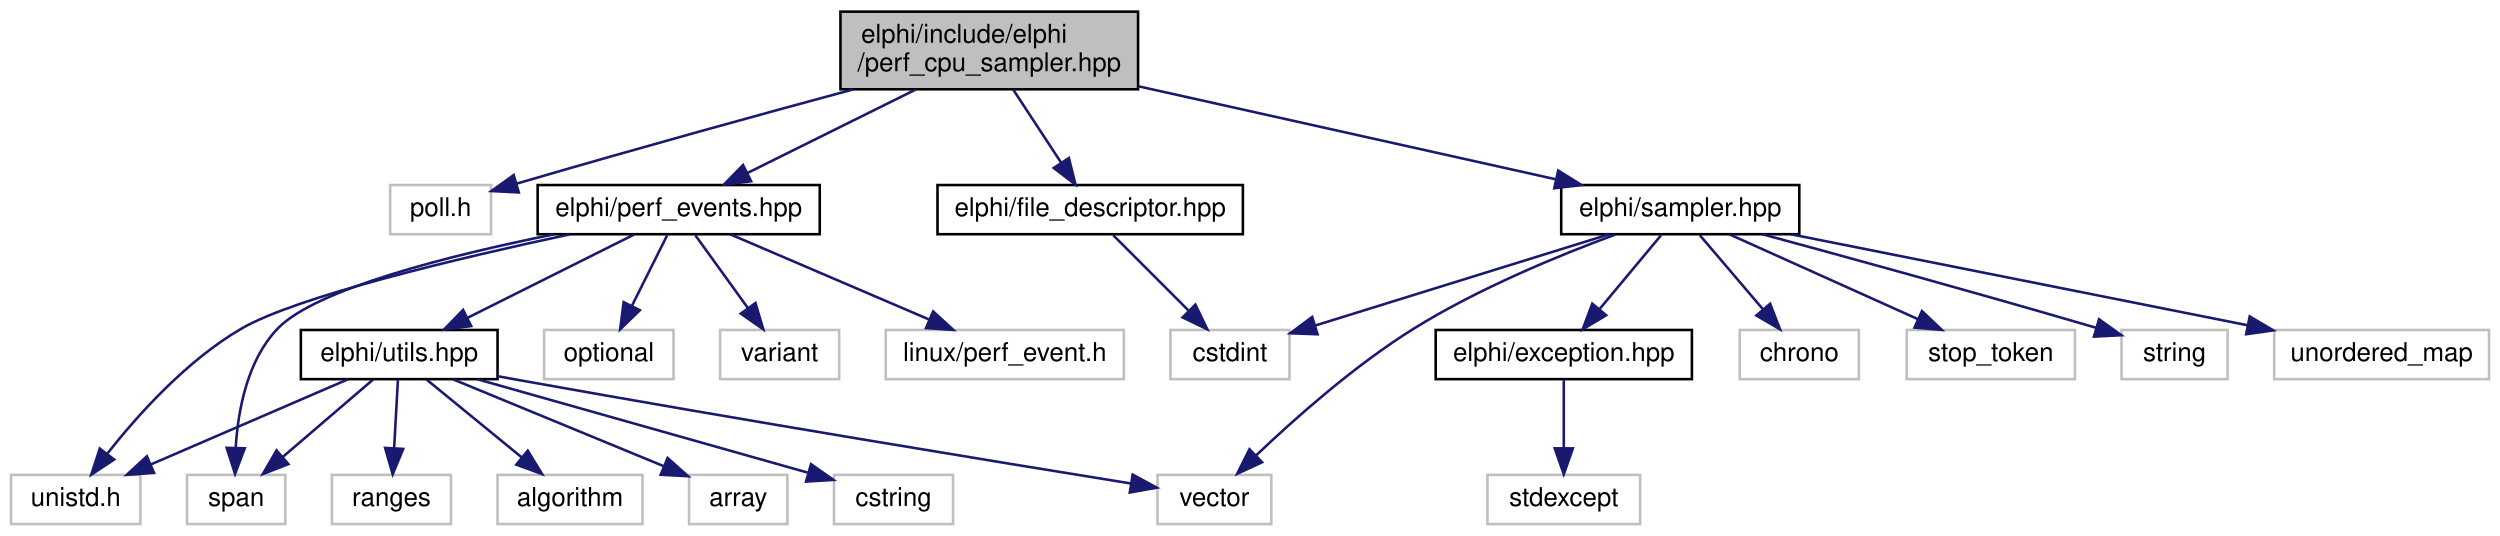
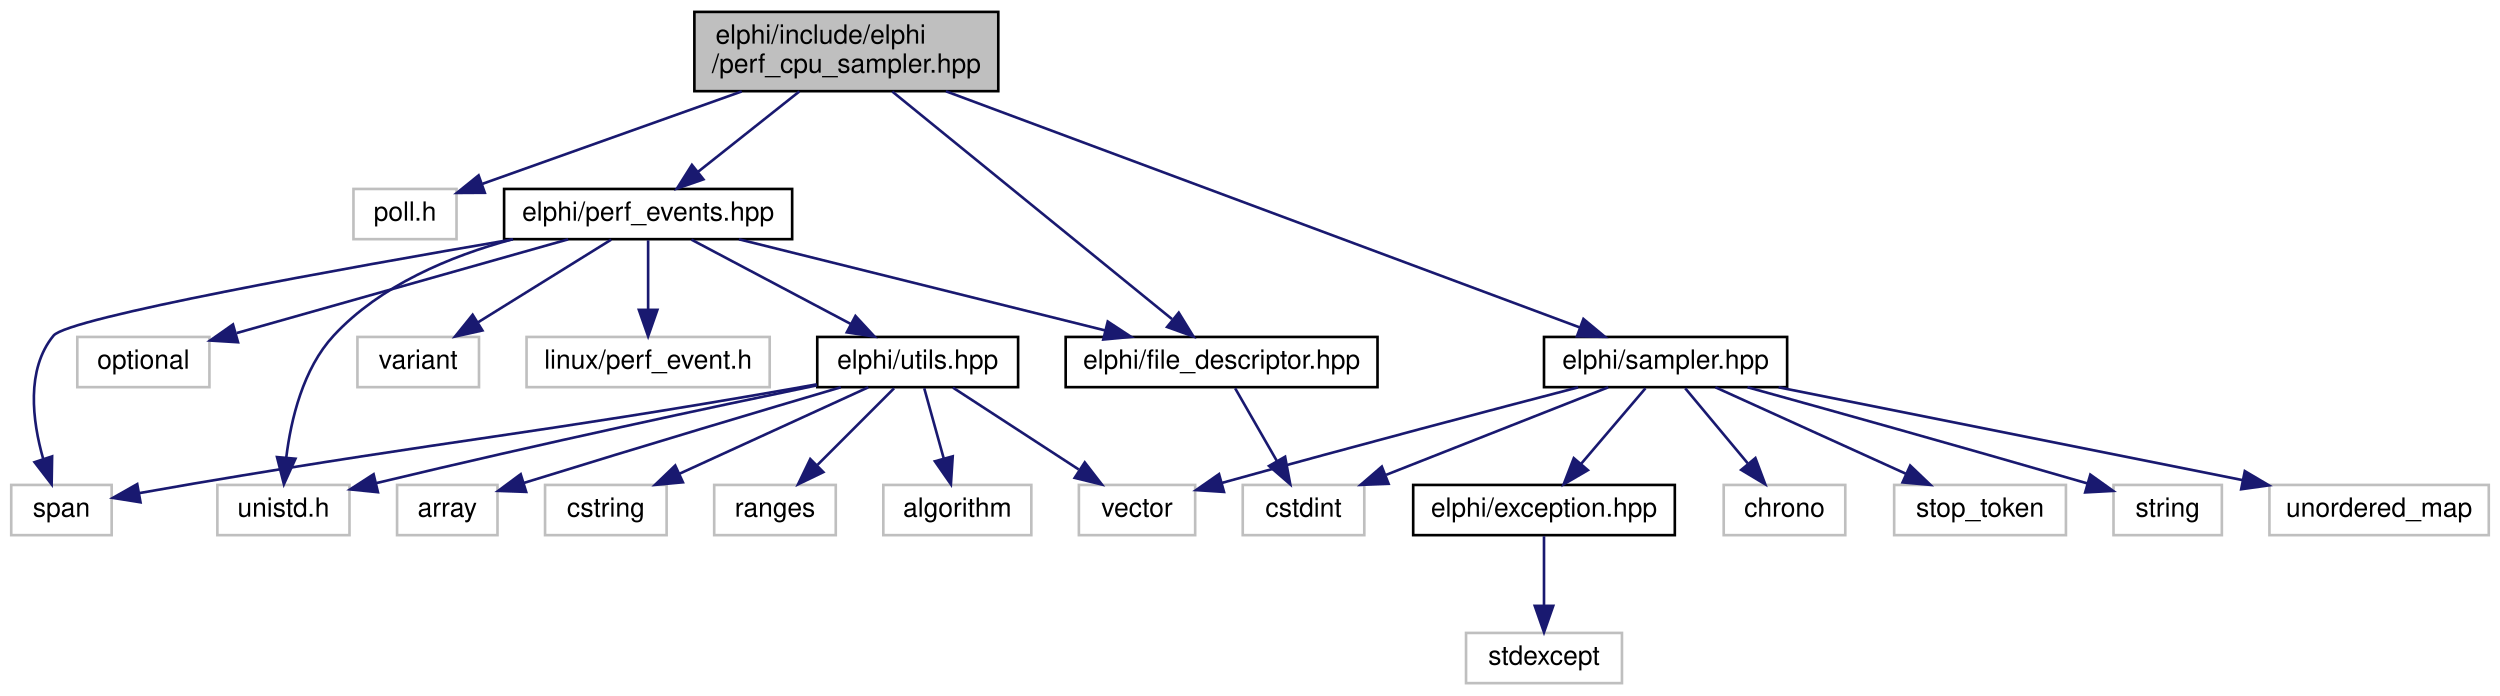
- <svg xmlns="http://www.w3.org/2000/svg" xmlns:xlink="http://www.w3.org/1999/xlink" width="966pt" height="207pt" viewBox="0.00 0.00 965.50 207.00">
-   <g id="graph0" class="graph" transform="scale(1 1) rotate(0) translate(4 203)">
+ <svg xmlns="http://www.w3.org/2000/svg" xmlns:xlink="http://www.w3.org/1999/xlink" width="946pt" height="263pt" viewBox="0.00 0.00 945.50 263.00">
+   <g id="graph0" class="graph" transform="scale(1 1) rotate(0) translate(4 259)">
    <g id="node1" class="node">
      <g id="a_node1">
        <a xlink:title=" ">
-           <polygon fill="#bfbfbf" stroke="black" points="320.5,-168.5 320.5,-198.5 435.5,-198.5 435.5,-168.5 320.5,-168.5" />
-           <text text-anchor="start" x="328.5" y="-186.5" font-family="Helvetica,sans-Serif" font-size="10.00">elphi/include/elphi</text>
-           <text text-anchor="middle" x="378" y="-175.5" font-family="Helvetica,sans-Serif" font-size="10.00">/perf_cpu_sampler.hpp</text>
+           <polygon fill="#bfbfbf" stroke="black" points="258.5,-224.5 258.5,-254.5 373.5,-254.5 373.5,-224.5 258.5,-224.5" />
+           <text text-anchor="start" x="266.5" y="-242.5" font-family="Helvetica,sans-Serif" font-size="10.00">elphi/include/elphi</text>
+           <text text-anchor="middle" x="316" y="-231.5" font-family="Helvetica,sans-Serif" font-size="10.00">/perf_cpu_sampler.hpp</text>
        </a>
      </g>
    </g>
    <g id="node2" class="node">
      <g id="a_node2">
        <a xlink:title=" ">
-           <polygon fill="none" stroke="#bfbfbf" points="146.5,-112.5 146.5,-131.5 185.5,-131.5 185.5,-112.5 146.5,-112.5" />
-           <text text-anchor="middle" x="166" y="-119.5" font-family="Helvetica,sans-Serif" font-size="10.00">poll.h</text>
+           <polygon fill="none" stroke="#bfbfbf" points="129.5,-168.5 129.5,-187.5 168.5,-187.5 168.5,-168.5 129.5,-168.5" />
+           <text text-anchor="middle" x="149" y="-175.5" font-family="Helvetica,sans-Serif" font-size="10.00">poll.h</text>
        </a>
      </g>
    </g>
    <g id="edge1" class="edge">
-       <path fill="none" stroke="midnightblue" d="M325.42,-168.46C290.99,-159.17 244.81,-146.49 195.25,-132.01" />
-       <polygon fill="midnightblue" stroke="midnightblue" points="196.21,-128.64 185.63,-129.18 194.24,-135.36 196.21,-128.64" />
+       <path fill="none" stroke="midnightblue" d="M276.42,-224.4C246.32,-213.67 205.56,-199.15 178.33,-189.45" />
+       <polygon fill="midnightblue" stroke="midnightblue" points="179.2,-186.05 168.61,-185.99 176.85,-192.64 179.2,-186.05" />
    </g>
    <g id="node3" class="node">
      <g id="a_node3">
        <a xlink:href="file__descriptor_8hpp.html" target="_top" xlink:title=" ">
-           <polygon fill="none" stroke="black" points="358,-112.5 358,-131.5 476,-131.5 476,-112.5 358,-112.5" />
-           <text text-anchor="middle" x="417" y="-119.5" font-family="Helvetica,sans-Serif" font-size="10.00">elphi/file_descriptor.hpp</text>
+           <polygon fill="none" stroke="black" points="399,-112.5 399,-131.5 517,-131.5 517,-112.5 399,-112.5" />
+           <text text-anchor="middle" x="458" y="-119.5" font-family="Helvetica,sans-Serif" font-size="10.00">elphi/file_descriptor.hpp</text>
        </a>
      </g>
    </g>
    <g id="edge2" class="edge">
-       <path fill="none" stroke="midnightblue" d="M387.24,-168.4C392.79,-159.93 399.89,-149.1 405.77,-140.14" />
-       <polygon fill="midnightblue" stroke="midnightblue" points="408.77,-141.94 411.33,-131.66 402.92,-138.1 408.77,-141.94" />
+       <path fill="none" stroke="midnightblue" d="M333.41,-224.34C360.28,-202.49 411.61,-160.73 439.26,-138.24" />
+       <polygon fill="midnightblue" stroke="midnightblue" points="441.79,-140.69 447.34,-131.67 437.38,-135.26 441.79,-140.69" />
    </g>
    <g id="node5" class="node">
      <g id="a_node5">
        <a xlink:href="perf__events_8hpp.html" target="_top" xlink:title=" ">
-           <polygon fill="none" stroke="black" points="203.5,-112.5 203.5,-131.5 312.5,-131.5 312.5,-112.5 203.5,-112.5" />
-           <text text-anchor="middle" x="258" y="-119.5" font-family="Helvetica,sans-Serif" font-size="10.00">elphi/perf_events.hpp</text>
+           <polygon fill="none" stroke="black" points="186.5,-168.5 186.5,-187.5 295.5,-187.5 295.5,-168.5 186.5,-168.5" />
+           <text text-anchor="middle" x="241" y="-175.5" font-family="Helvetica,sans-Serif" font-size="10.00">elphi/perf_events.hpp</text>
        </a>
      </g>
    </g>
    <g id="edge4" class="edge">
-       <path fill="none" stroke="midnightblue" d="M349.56,-168.4C329.88,-158.64 303.86,-145.74 284.59,-136.18" />
-       <polygon fill="midnightblue" stroke="midnightblue" points="285.98,-132.96 275.46,-131.66 282.87,-139.24 285.98,-132.96" />
+       <path fill="none" stroke="midnightblue" d="M298.23,-224.4C286.65,-215.22 271.58,-203.26 259.8,-193.92" />
+       <polygon fill="midnightblue" stroke="midnightblue" points="261.92,-191.13 251.91,-187.66 257.57,-196.61 261.92,-191.13" />
    </g>
    <g id="node17" class="node">
      <g id="a_node17">
        <a xlink:href="sampler_8hpp.html" target="_top" xlink:title=" ">
-           <polygon fill="none" stroke="black" points="599,-112.5 599,-131.5 691,-131.5 691,-112.5 599,-112.5" />
-           <text text-anchor="middle" x="645" y="-119.5" font-family="Helvetica,sans-Serif" font-size="10.00">elphi/sampler.hpp</text>
-         </a>
-       </g>
-     </g>
-     <g id="edge18" class="edge">
-       <path fill="none" stroke="midnightblue" d="M435.61,-169.66C483.78,-158.93 551.69,-143.79 596.97,-133.7" />
-       <polygon fill="midnightblue" stroke="midnightblue" points="597.84,-137.1 606.84,-131.5 596.32,-130.26 597.84,-137.1" />
+           <polygon fill="none" stroke="black" points="580,-112.5 580,-131.5 672,-131.5 672,-112.5 580,-112.5" />
+           <text text-anchor="middle" x="626" y="-119.5" font-family="Helvetica,sans-Serif" font-size="10.00">elphi/sampler.hpp</text>
+         </a>
+       </g>
+     </g>
+     <g id="edge19" class="edge">
+       <path fill="none" stroke="midnightblue" d="M353.7,-224.45C415.17,-201.55 535.92,-156.56 593.7,-135.03" />
+       <polygon fill="midnightblue" stroke="midnightblue" points="594.92,-138.31 603.07,-131.54 592.48,-131.75 594.92,-138.31" />
    </g>
    <g id="node4" class="node">
      <g id="a_node4">
        <a xlink:title=" ">
-           <polygon fill="none" stroke="#bfbfbf" points="448,-56.5 448,-75.5 494,-75.5 494,-56.5 448,-56.5" />
-           <text text-anchor="middle" x="471" y="-63.5" font-family="Helvetica,sans-Serif" font-size="10.00">cstdint</text>
+           <polygon fill="none" stroke="#bfbfbf" points="466,-56.5 466,-75.5 512,-75.5 512,-56.5 466,-56.5" />
+           <text text-anchor="middle" x="489" y="-63.5" font-family="Helvetica,sans-Serif" font-size="10.00">cstdint</text>
        </a>
      </g>
    </g>
    <g id="edge3" class="edge">
-       <path fill="none" stroke="midnightblue" d="M425.92,-112.08C433.78,-104.22 445.43,-92.57 454.92,-83.08" />
-       <polygon fill="midnightblue" stroke="midnightblue" points="457.65,-85.3 462.25,-75.75 452.7,-80.35 457.65,-85.3" />
+       <path fill="none" stroke="midnightblue" d="M463.12,-112.08C467.41,-104.61 473.66,-93.72 478.94,-84.52" />
+       <polygon fill="midnightblue" stroke="midnightblue" points="482.03,-86.17 483.98,-75.75 475.96,-82.68 482.03,-86.17" />
+     </g>
+     <g id="edge10" class="edge">
+       <path fill="none" stroke="midnightblue" d="M275.38,-168.44C312.92,-159.1 373.13,-144.12 414.07,-133.93" />
+       <polygon fill="midnightblue" stroke="midnightblue" points="414.92,-137.33 423.78,-131.52 413.23,-130.53 414.92,-137.33" />
    </g>
    <g id="node6" class="node">
      <g id="a_node6">
        <a xlink:title=" ">
-           <polygon fill="none" stroke="#bfbfbf" points="206,-56.5 206,-75.5 256,-75.5 256,-56.5 206,-56.5" />
-           <text text-anchor="middle" x="231" y="-63.5" font-family="Helvetica,sans-Serif" font-size="10.00">optional</text>
+           <polygon fill="none" stroke="#bfbfbf" points="25,-112.5 25,-131.5 75,-131.5 75,-112.5 25,-112.5" />
+           <text text-anchor="middle" x="50" y="-119.5" font-family="Helvetica,sans-Serif" font-size="10.00">optional</text>
        </a>
      </g>
    </g>
    <g id="edge5" class="edge">
-       <path fill="none" stroke="midnightblue" d="M253.54,-112.08C249.85,-104.69 244.48,-93.95 239.91,-84.81" />
-       <polygon fill="midnightblue" stroke="midnightblue" points="242.98,-83.13 235.38,-75.75 236.72,-86.26 242.98,-83.13" />
+       <path fill="none" stroke="midnightblue" d="M210.74,-168.44C176.65,-158.81 121.33,-143.17 85.31,-132.98" />
+       <polygon fill="midnightblue" stroke="midnightblue" points="85.82,-129.49 75.24,-130.14 83.91,-136.23 85.82,-129.49" />
    </g>
    <g id="node7" class="node">
      <g id="a_node7">
        <a xlink:title=" ">
-           <polygon fill="none" stroke="#bfbfbf" points="68,-0.5 68,-19.5 106,-19.5 106,-0.5 68,-0.5" />
-           <text text-anchor="middle" x="87" y="-7.5" font-family="Helvetica,sans-Serif" font-size="10.00">span</text>
+           <polygon fill="none" stroke="#bfbfbf" points="0,-56.5 0,-75.5 38,-75.5 38,-56.5 0,-56.5" />
+           <text text-anchor="middle" x="19" y="-63.5" font-family="Helvetica,sans-Serif" font-size="10.00">span</text>
        </a>
      </g>
    </g>
    <g id="edge6" class="edge">
-       <path fill="none" stroke="midnightblue" d="M209.73,-112.44C169.97,-104.43 117.79,-91.42 103,-76 91.32,-63.83 87.74,-44.55 86.83,-30.15" />
-       <polygon fill="midnightblue" stroke="midnightblue" points="90.32,-29.78 86.57,-19.87 83.33,-29.96 90.32,-29.78" />
+       <path fill="none" stroke="midnightblue" d="M189.89,-168.45C125.23,-157.4 21.54,-138.76 16,-132 5.5,-119.19 8.01,-99.73 12.07,-85.44" />
+       <polygon fill="midnightblue" stroke="midnightblue" points="15.47,-86.31 15.29,-75.72 8.83,-84.11 15.47,-86.31" />
    </g>
    <g id="node8" class="node">
      <g id="a_node8">
        <a xlink:title=" ">
-           <polygon fill="none" stroke="#bfbfbf" points="274,-56.5 274,-75.5 320,-75.5 320,-56.5 274,-56.5" />
-           <text text-anchor="middle" x="297" y="-63.5" font-family="Helvetica,sans-Serif" font-size="10.00">variant</text>
+           <polygon fill="none" stroke="#bfbfbf" points="131,-112.5 131,-131.5 177,-131.5 177,-112.5 131,-112.5" />
+           <text text-anchor="middle" x="154" y="-119.5" font-family="Helvetica,sans-Serif" font-size="10.00">variant</text>
        </a>
      </g>
    </g>
    <g id="edge7" class="edge">
-       <path fill="none" stroke="midnightblue" d="M264.44,-112.08C269.95,-104.46 278.03,-93.26 284.76,-83.94" />
-       <polygon fill="midnightblue" stroke="midnightblue" points="287.66,-85.91 290.68,-75.75 281.99,-81.81 287.66,-85.91" />
+       <path fill="none" stroke="midnightblue" d="M227.02,-168.32C213.45,-159.9 192.62,-146.97 176.68,-137.07" />
+       <polygon fill="midnightblue" stroke="midnightblue" points="178.29,-133.95 167.94,-131.65 174.59,-139.9 178.29,-133.95" />
    </g>
    <g id="node9" class="node">
      <g id="a_node9">
        <a xlink:title=" ">
-           <polygon fill="none" stroke="#bfbfbf" points="338,-56.5 338,-75.5 430,-75.5 430,-56.5 338,-56.5" />
-           <text text-anchor="middle" x="384" y="-63.5" font-family="Helvetica,sans-Serif" font-size="10.00">linux/perf_event.h</text>
+           <polygon fill="none" stroke="#bfbfbf" points="195,-112.5 195,-131.5 287,-131.5 287,-112.5 195,-112.5" />
+           <text text-anchor="middle" x="241" y="-119.5" font-family="Helvetica,sans-Serif" font-size="10.00">linux/perf_event.h</text>
        </a>
      </g>
    </g>
    <g id="edge8" class="edge">
-       <path fill="none" stroke="midnightblue" d="M277.97,-112.44C298.61,-103.6 331.06,-89.69 354.63,-79.59" />
-       <polygon fill="midnightblue" stroke="midnightblue" points="356.32,-82.67 364.13,-75.52 353.56,-76.24 356.32,-82.67" />
+       <path fill="none" stroke="midnightblue" d="M241,-168.08C241,-161.01 241,-150.86 241,-141.99" />
+       <polygon fill="midnightblue" stroke="midnightblue" points="244.5,-141.75 241,-131.75 237.5,-141.75 244.5,-141.75" />
    </g>
    <g id="node10" class="node">
      <g id="a_node10">
        <a xlink:title=" ">
-           <polygon fill="none" stroke="#bfbfbf" points="0,-0.5 0,-19.5 50,-19.5 50,-0.5 0,-0.5" />
-           <text text-anchor="middle" x="25" y="-7.5" font-family="Helvetica,sans-Serif" font-size="10.00">unistd.h</text>
+           <polygon fill="none" stroke="#bfbfbf" points="78,-56.5 78,-75.5 128,-75.5 128,-56.5 78,-56.5" />
+           <text text-anchor="middle" x="103" y="-63.5" font-family="Helvetica,sans-Serif" font-size="10.00">unistd.h</text>
        </a>
      </g>
    </g>
    <g id="edge9" class="edge">
-       <path fill="none" stroke="midnightblue" d="M215.76,-112.42C173.06,-103.28 110.39,-88.44 89,-76 67.91,-63.74 49.03,-42.7 37.34,-27.89" />
-       <polygon fill="midnightblue" stroke="midnightblue" points="39.87,-25.44 31.03,-19.6 34.3,-29.68 39.87,-25.44" />
+       <path fill="none" stroke="midnightblue" d="M189.68,-168.46C166.15,-162.09 139.63,-151.05 122,-132 110.4,-119.47 105.85,-100.25 104.08,-85.95" />
+       <polygon fill="midnightblue" stroke="midnightblue" points="107.55,-85.42 103.18,-75.77 100.57,-86.04 107.55,-85.42" />
    </g>
    <g id="node11" class="node">
      <g id="a_node11">
        <a xlink:href="utils_8hpp.html" target="_top" xlink:title=" ">
-           <polygon fill="none" stroke="black" points="112,-56.5 112,-75.5 188,-75.5 188,-56.5 112,-56.5" />
-           <text text-anchor="middle" x="150" y="-63.5" font-family="Helvetica,sans-Serif" font-size="10.00">elphi/utils.hpp</text>
-         </a>
-       </g>
-     </g>
-     <g id="edge10" class="edge">
-       <path fill="none" stroke="midnightblue" d="M240.65,-112.32C223.33,-103.66 196.48,-90.24 176.5,-80.25" />
-       <polygon fill="midnightblue" stroke="midnightblue" points="177.82,-77 167.31,-75.65 174.69,-83.26 177.82,-77" />
-     </g>
-     <g id="edge15" class="edge">
-       <path fill="none" stroke="midnightblue" d="M139.88,-56.32C130.47,-48.26 116.26,-36.08 104.93,-26.37" />
-       <polygon fill="midnightblue" stroke="midnightblue" points="107.18,-23.68 97.31,-19.83 102.62,-29 107.18,-23.68" />
-     </g>
-     <g id="edge17" class="edge">
-       <path fill="none" stroke="midnightblue" d="M130.19,-56.44C109.71,-47.6 77.52,-33.69 54.14,-23.59" />
-       <polygon fill="midnightblue" stroke="midnightblue" points="55.28,-20.27 44.71,-19.52 52.51,-26.7 55.28,-20.27" />
+           <polygon fill="none" stroke="black" points="305,-112.5 305,-131.5 381,-131.5 381,-112.5 305,-112.5" />
+           <text text-anchor="middle" x="343" y="-119.5" font-family="Helvetica,sans-Serif" font-size="10.00">elphi/utils.hpp</text>
+         </a>
+       </g>
+     </g>
+     <g id="edge11" class="edge">
+       <path fill="none" stroke="midnightblue" d="M257.39,-168.32C273.67,-159.7 298.87,-146.36 317.72,-136.39" />
+       <polygon fill="midnightblue" stroke="midnightblue" points="319.45,-139.43 326.65,-131.65 316.18,-133.24 319.45,-139.43" />
+     </g>
+     <g id="edge16" class="edge">
+       <path fill="none" stroke="midnightblue" d="M304.8,-113.58C301.82,-113.03 298.86,-112.5 296,-112 195.38,-94.39 169.72,-93.05 69,-76 62.38,-74.88 55.28,-73.63 48.56,-72.43" />
+       <polygon fill="midnightblue" stroke="midnightblue" points="48.92,-68.93 38.45,-70.6 47.67,-75.82 48.92,-68.93" />
+     </g>
+     <g id="edge18" class="edge">
+       <path fill="none" stroke="midnightblue" d="M304.92,-113.2C265.51,-105.02 201.95,-91.49 138.06,-76.18" />
+       <polygon fill="midnightblue" stroke="midnightblue" points="138.76,-72.75 128.22,-73.81 137.12,-79.55 138.76,-72.75" />
    </g>
    <g id="node12" class="node">
      <g id="a_node12">
        <a xlink:title=" ">
-           <polygon fill="none" stroke="#bfbfbf" points="188,-0.5 188,-19.5 244,-19.5 244,-0.5 188,-0.5" />
-           <text text-anchor="middle" x="216" y="-7.5" font-family="Helvetica,sans-Serif" font-size="10.00">algorithm</text>
-         </a>
-       </g>
-     </g>
-     <g id="edge11" class="edge">
-       <path fill="none" stroke="midnightblue" d="M160.6,-56.32C170.46,-48.26 185.35,-36.08 197.22,-26.37" />
-       <polygon fill="midnightblue" stroke="midnightblue" points="199.68,-28.88 205.2,-19.83 195.25,-23.46 199.68,-28.88" />
+           <polygon fill="none" stroke="#bfbfbf" points="330,-56.5 330,-75.5 386,-75.5 386,-56.5 330,-56.5" />
+           <text text-anchor="middle" x="358" y="-63.5" font-family="Helvetica,sans-Serif" font-size="10.00">algorithm</text>
+         </a>
+       </g>
+     </g>
+     <g id="edge12" class="edge">
+       <path fill="none" stroke="midnightblue" d="M345.48,-112.08C347.49,-104.85 350.39,-94.41 352.89,-85.4" />
+       <polygon fill="midnightblue" stroke="midnightblue" points="356.26,-86.32 355.57,-75.75 349.52,-84.45 356.26,-86.32" />
    </g>
    <g id="node13" class="node">
      <g id="a_node13">
        <a xlink:title=" ">
-           <polygon fill="none" stroke="#bfbfbf" points="262,-0.5 262,-19.5 300,-19.5 300,-0.5 262,-0.5" />
-           <text text-anchor="middle" x="281" y="-7.5" font-family="Helvetica,sans-Serif" font-size="10.00">array</text>
-         </a>
-       </g>
-     </g>
-     <g id="edge12" class="edge">
-       <path fill="none" stroke="midnightblue" d="M170.76,-56.44C192.7,-47.4 227.47,-33.07 252.08,-22.92" />
-       <polygon fill="midnightblue" stroke="midnightblue" points="253.71,-26.04 261.62,-18.99 251.04,-19.56 253.71,-26.04" />
+           <polygon fill="none" stroke="#bfbfbf" points="146,-56.5 146,-75.5 184,-75.5 184,-56.5 146,-56.5" />
+           <text text-anchor="middle" x="165" y="-63.5" font-family="Helvetica,sans-Serif" font-size="10.00">array</text>
+         </a>
+       </g>
+     </g>
+     <g id="edge13" class="edge">
+       <path fill="none" stroke="midnightblue" d="M313.91,-112.46C285.61,-104.1 241.14,-90.87 194.03,-76.28" />
+       <polygon fill="midnightblue" stroke="midnightblue" points="194.85,-72.87 184.26,-73.25 192.78,-79.56 194.85,-72.87" />
    </g>
    <g id="node14" class="node">
      <g id="a_node14">
        <a xlink:title=" ">
-           <polygon fill="none" stroke="#bfbfbf" points="318,-0.5 318,-19.5 364,-19.5 364,-0.5 318,-0.5" />
-           <text text-anchor="middle" x="341" y="-7.5" font-family="Helvetica,sans-Serif" font-size="10.00">cstring</text>
-         </a>
-       </g>
-     </g>
-     <g id="edge13" class="edge">
-       <path fill="none" stroke="midnightblue" d="M180.26,-56.44C215.02,-46.62 271.85,-30.55 307.79,-20.39" />
-       <polygon fill="midnightblue" stroke="midnightblue" points="309.12,-23.65 317.79,-17.56 307.21,-16.92 309.12,-23.65" />
+           <polygon fill="none" stroke="#bfbfbf" points="202,-56.5 202,-75.5 248,-75.5 248,-56.5 202,-56.5" />
+           <text text-anchor="middle" x="225" y="-63.5" font-family="Helvetica,sans-Serif" font-size="10.00">cstring</text>
+         </a>
+       </g>
+     </g>
+     <g id="edge14" class="edge">
+       <path fill="none" stroke="midnightblue" d="M324.3,-112.44C305.06,-103.64 274.85,-89.81 252.8,-79.72" />
+       <polygon fill="midnightblue" stroke="midnightblue" points="254.16,-76.5 243.61,-75.52 251.25,-82.86 254.16,-76.5" />
    </g>
    <g id="node15" class="node">
      <g id="a_node15">
        <a xlink:title=" ">
-           <polygon fill="none" stroke="#bfbfbf" points="124,-0.5 124,-19.5 170,-19.5 170,-0.5 124,-0.5" />
-           <text text-anchor="middle" x="147" y="-7.5" font-family="Helvetica,sans-Serif" font-size="10.00">ranges</text>
-         </a>
-       </g>
-     </g>
-     <g id="edge14" class="edge">
-       <path fill="none" stroke="midnightblue" d="M149.5,-56.08C149.11,-49.01 148.55,-38.86 148.05,-29.99" />
-       <polygon fill="midnightblue" stroke="midnightblue" points="151.54,-29.54 147.49,-19.75 144.55,-29.93 151.54,-29.54" />
+           <polygon fill="none" stroke="#bfbfbf" points="266,-56.5 266,-75.5 312,-75.5 312,-56.5 266,-56.5" />
+           <text text-anchor="middle" x="289" y="-63.5" font-family="Helvetica,sans-Serif" font-size="10.00">ranges</text>
+         </a>
+       </g>
+     </g>
+     <g id="edge15" class="edge">
+       <path fill="none" stroke="midnightblue" d="M334.08,-112.08C326.22,-104.22 314.57,-92.57 305.08,-83.08" />
+       <polygon fill="midnightblue" stroke="midnightblue" points="307.3,-80.35 297.75,-75.75 302.35,-85.3 307.3,-80.35" />
    </g>
    <g id="node16" class="node">
      <g id="a_node16">
        <a xlink:title=" ">
-           <polygon fill="none" stroke="#bfbfbf" points="443,-0.5 443,-19.5 487,-19.5 487,-0.5 443,-0.5" />
-           <text text-anchor="middle" x="465" y="-7.5" font-family="Helvetica,sans-Serif" font-size="10.00">vector</text>
-         </a>
-       </g>
-     </g>
-     <g id="edge16" class="edge">
-       <path fill="none" stroke="midnightblue" d="M188.21,-57.61C191.18,-57.06 194.14,-56.51 197,-56 281.97,-40.73 382.39,-24.3 432.77,-16.17" />
-       <polygon fill="midnightblue" stroke="midnightblue" points="433.42,-19.61 442.73,-14.56 432.3,-12.7 433.42,-19.61" />
-     </g>
-     <g id="edge20" class="edge">
-       <path fill="none" stroke="midnightblue" d="M617.43,-112.44C586.6,-102.88 536.7,-87.39 503.87,-77.2" />
-       <polygon fill="midnightblue" stroke="midnightblue" points="504.85,-73.84 494.27,-74.22 502.78,-80.53 504.85,-73.84" />
-     </g>
-     <g id="edge24" class="edge">
-       <path fill="none" stroke="midnightblue" d="M619.86,-112.35C598.36,-104.42 567.02,-91.56 542,-76 519.19,-61.81 496.04,-41.26 481.16,-27.08" />
-       <polygon fill="midnightblue" stroke="midnightblue" points="483.42,-24.39 473.81,-19.94 478.54,-29.41 483.42,-24.39" />
+           <polygon fill="none" stroke="#bfbfbf" points="404,-56.5 404,-75.5 448,-75.5 448,-56.5 404,-56.5" />
+           <text text-anchor="middle" x="426" y="-63.5" font-family="Helvetica,sans-Serif" font-size="10.00">vector</text>
+         </a>
+       </g>
+     </g>
+     <g id="edge17" class="edge">
+       <path fill="none" stroke="midnightblue" d="M356.34,-112.32C369.16,-103.98 388.78,-91.21 403.94,-81.35" />
+       <polygon fill="midnightblue" stroke="midnightblue" points="406.22,-84.04 412.7,-75.65 402.41,-78.17 406.22,-84.04" />
+     </g>
+     <g id="edge21" class="edge">
+       <path fill="none" stroke="midnightblue" d="M604.29,-112.44C581.65,-103.52 545.93,-89.44 520.25,-79.32" />
+       <polygon fill="midnightblue" stroke="midnightblue" points="521.19,-75.93 510.61,-75.52 518.63,-82.44 521.19,-75.93" />
+     </g>
+     <g id="edge25" class="edge">
+       <path fill="none" stroke="midnightblue" d="M592.91,-112.42C560.8,-104.05 510.43,-90.78 458.12,-76.27" />
+       <polygon fill="midnightblue" stroke="midnightblue" points="458.91,-72.86 448.33,-73.55 457.03,-79.6 458.91,-72.86" />
    </g>
    <g id="node18" class="node">
      <g id="a_node18">
        <a xlink:title=" ">
-           <polygon fill="none" stroke="#bfbfbf" points="668,-56.5 668,-75.5 714,-75.5 714,-56.5 668,-56.5" />
-           <text text-anchor="middle" x="691" y="-63.5" font-family="Helvetica,sans-Serif" font-size="10.00">chrono</text>
-         </a>
-       </g>
-     </g>
-     <g id="edge19" class="edge">
-       <path fill="none" stroke="midnightblue" d="M652.6,-112.08C659.23,-104.3 669.02,-92.8 677.06,-83.37" />
-       <polygon fill="midnightblue" stroke="midnightblue" points="679.73,-85.63 683.55,-75.75 674.4,-81.09 679.73,-85.63" />
+           <polygon fill="none" stroke="#bfbfbf" points="648,-56.5 648,-75.5 694,-75.5 694,-56.5 648,-56.5" />
+           <text text-anchor="middle" x="671" y="-63.5" font-family="Helvetica,sans-Serif" font-size="10.00">chrono</text>
+         </a>
+       </g>
+     </g>
+     <g id="edge20" class="edge">
+       <path fill="none" stroke="midnightblue" d="M633.43,-112.08C639.85,-104.38 649.31,-93.03 657.12,-83.65" />
+       <polygon fill="midnightblue" stroke="midnightblue" points="659.99,-85.67 663.71,-75.75 654.62,-81.19 659.99,-85.67" />
    </g>
    <g id="node19" class="node">
      <g id="a_node19">
        <a xlink:title=" ">
-           <polygon fill="none" stroke="#bfbfbf" points="732.5,-56.5 732.5,-75.5 797.5,-75.5 797.5,-56.5 732.5,-56.5" />
-           <text text-anchor="middle" x="765" y="-63.5" font-family="Helvetica,sans-Serif" font-size="10.00">stop_token</text>
-         </a>
-       </g>
-     </g>
-     <g id="edge21" class="edge">
-       <path fill="none" stroke="midnightblue" d="M664.01,-112.44C683.59,-103.64 714.31,-89.81 736.73,-79.72" />
-       <polygon fill="midnightblue" stroke="midnightblue" points="738.39,-82.81 746.07,-75.52 735.52,-76.43 738.39,-82.81" />
+           <polygon fill="none" stroke="#bfbfbf" points="712.5,-56.5 712.5,-75.5 777.5,-75.5 777.5,-56.5 712.5,-56.5" />
+           <text text-anchor="middle" x="745" y="-63.5" font-family="Helvetica,sans-Serif" font-size="10.00">stop_token</text>
+         </a>
+       </g>
+     </g>
+     <g id="edge22" class="edge">
+       <path fill="none" stroke="midnightblue" d="M644.86,-112.44C664.27,-103.64 694.73,-89.81 716.96,-79.72" />
+       <polygon fill="midnightblue" stroke="midnightblue" points="718.57,-82.84 726.23,-75.52 715.68,-76.46 718.57,-82.84" />
    </g>
    <g id="node20" class="node">
      <g id="a_node20">
        <a xlink:title=" ">
-           <polygon fill="none" stroke="#bfbfbf" points="815.5,-56.5 815.5,-75.5 856.5,-75.5 856.5,-56.5 815.5,-56.5" />
-           <text text-anchor="middle" x="836" y="-63.5" font-family="Helvetica,sans-Serif" font-size="10.00">string</text>
-         </a>
-       </g>
-     </g>
-     <g id="edge22" class="edge">
-       <path fill="none" stroke="midnightblue" d="M676.74,-112.48C707.48,-104.17 755.63,-90.98 805.72,-76.32" />
-       <polygon fill="midnightblue" stroke="midnightblue" points="806.82,-79.64 815.43,-73.47 804.85,-72.93 806.82,-79.64" />
+           <polygon fill="none" stroke="#bfbfbf" points="795.5,-56.5 795.5,-75.5 836.5,-75.5 836.5,-56.5 795.5,-56.5" />
+           <text text-anchor="middle" x="816" y="-63.5" font-family="Helvetica,sans-Serif" font-size="10.00">string</text>
+         </a>
+       </g>
+     </g>
+     <g id="edge23" class="edge">
+       <path fill="none" stroke="midnightblue" d="M657.02,-112.45C687.33,-104.05 735.03,-90.74 785.56,-76.09" />
+       <polygon fill="midnightblue" stroke="midnightblue" points="786.73,-79.4 795.36,-73.24 784.78,-72.67 786.73,-79.4" />
    </g>
    <g id="node21" class="node">
      <g id="a_node21">
        <a xlink:title=" ">
-           <polygon fill="none" stroke="#bfbfbf" points="874.5,-56.5 874.5,-75.5 957.5,-75.5 957.5,-56.5 874.5,-56.5" />
-           <text text-anchor="middle" x="916" y="-63.5" font-family="Helvetica,sans-Serif" font-size="10.00">unordered_map</text>
-         </a>
-       </g>
-     </g>
-     <g id="edge23" class="edge">
-       <path fill="none" stroke="midnightblue" d="M687.94,-112.44C735.79,-102.91 813.15,-87.49 864.29,-77.3" />
-       <polygon fill="midnightblue" stroke="midnightblue" points="865.03,-80.73 874.15,-75.34 863.66,-73.86 865.03,-80.73" />
+           <polygon fill="none" stroke="#bfbfbf" points="854.5,-56.5 854.5,-75.5 937.5,-75.5 937.5,-56.5 854.5,-56.5" />
+           <text text-anchor="middle" x="896" y="-63.5" font-family="Helvetica,sans-Serif" font-size="10.00">unordered_map</text>
+         </a>
+       </g>
+     </g>
+     <g id="edge24" class="edge">
+       <path fill="none" stroke="midnightblue" d="M668.78,-112.44C716.46,-102.91 793.53,-87.49 844.48,-77.3" />
+       <polygon fill="midnightblue" stroke="midnightblue" points="845.19,-80.73 854.31,-75.34 843.81,-73.87 845.19,-80.73" />
    </g>
    <g id="node22" class="node">
      <g id="a_node22">
        <a xlink:href="exception_8hpp.html" target="_top" xlink:title=" ">
-           <polygon fill="none" stroke="black" points="550.5,-56.5 550.5,-75.5 649.5,-75.5 649.5,-56.5 550.5,-56.5" />
-           <text text-anchor="middle" x="600" y="-63.5" font-family="Helvetica,sans-Serif" font-size="10.00">elphi/exception.hpp</text>
-         </a>
-       </g>
-     </g>
-     <g id="edge25" class="edge">
-       <path fill="none" stroke="midnightblue" d="M637.57,-112.08C631.15,-104.38 621.69,-93.03 613.88,-83.65" />
-       <polygon fill="midnightblue" stroke="midnightblue" points="616.38,-81.19 607.29,-75.75 611.01,-85.67 616.38,-81.19" />
+           <polygon fill="none" stroke="black" points="530.5,-56.5 530.5,-75.5 629.5,-75.5 629.5,-56.5 530.5,-56.5" />
+           <text text-anchor="middle" x="580" y="-63.5" font-family="Helvetica,sans-Serif" font-size="10.00">elphi/exception.hpp</text>
+         </a>
+       </g>
+     </g>
+     <g id="edge26" class="edge">
+       <path fill="none" stroke="midnightblue" d="M618.4,-112.08C611.77,-104.3 601.98,-92.8 593.94,-83.37" />
+       <polygon fill="midnightblue" stroke="midnightblue" points="596.6,-81.09 587.45,-75.75 591.27,-85.63 596.6,-81.09" />
    </g>
    <g id="node23" class="node">
      <g id="a_node23">
        <a xlink:title=" ">
-           <polygon fill="none" stroke="#bfbfbf" points="570.5,-0.5 570.5,-19.5 629.5,-19.5 629.5,-0.5 570.5,-0.5" />
-           <text text-anchor="middle" x="600" y="-7.5" font-family="Helvetica,sans-Serif" font-size="10.00">stdexcept</text>
-         </a>
-       </g>
-     </g>
-     <g id="edge26" class="edge">
-       <path fill="none" stroke="midnightblue" d="M600,-56.08C600,-49.01 600,-38.86 600,-29.99" />
-       <polygon fill="midnightblue" stroke="midnightblue" points="603.5,-29.75 600,-19.75 596.5,-29.75 603.5,-29.75" />
+           <polygon fill="none" stroke="#bfbfbf" points="550.5,-0.5 550.5,-19.5 609.5,-19.5 609.5,-0.5 550.5,-0.5" />
+           <text text-anchor="middle" x="580" y="-7.5" font-family="Helvetica,sans-Serif" font-size="10.00">stdexcept</text>
+         </a>
+       </g>
+     </g>
+     <g id="edge27" class="edge">
+       <path fill="none" stroke="midnightblue" d="M580,-56.08C580,-49.01 580,-38.86 580,-29.99" />
+       <polygon fill="midnightblue" stroke="midnightblue" points="583.5,-29.75 580,-19.75 576.5,-29.75 583.5,-29.75" />
    </g>
  </g>
</svg>
